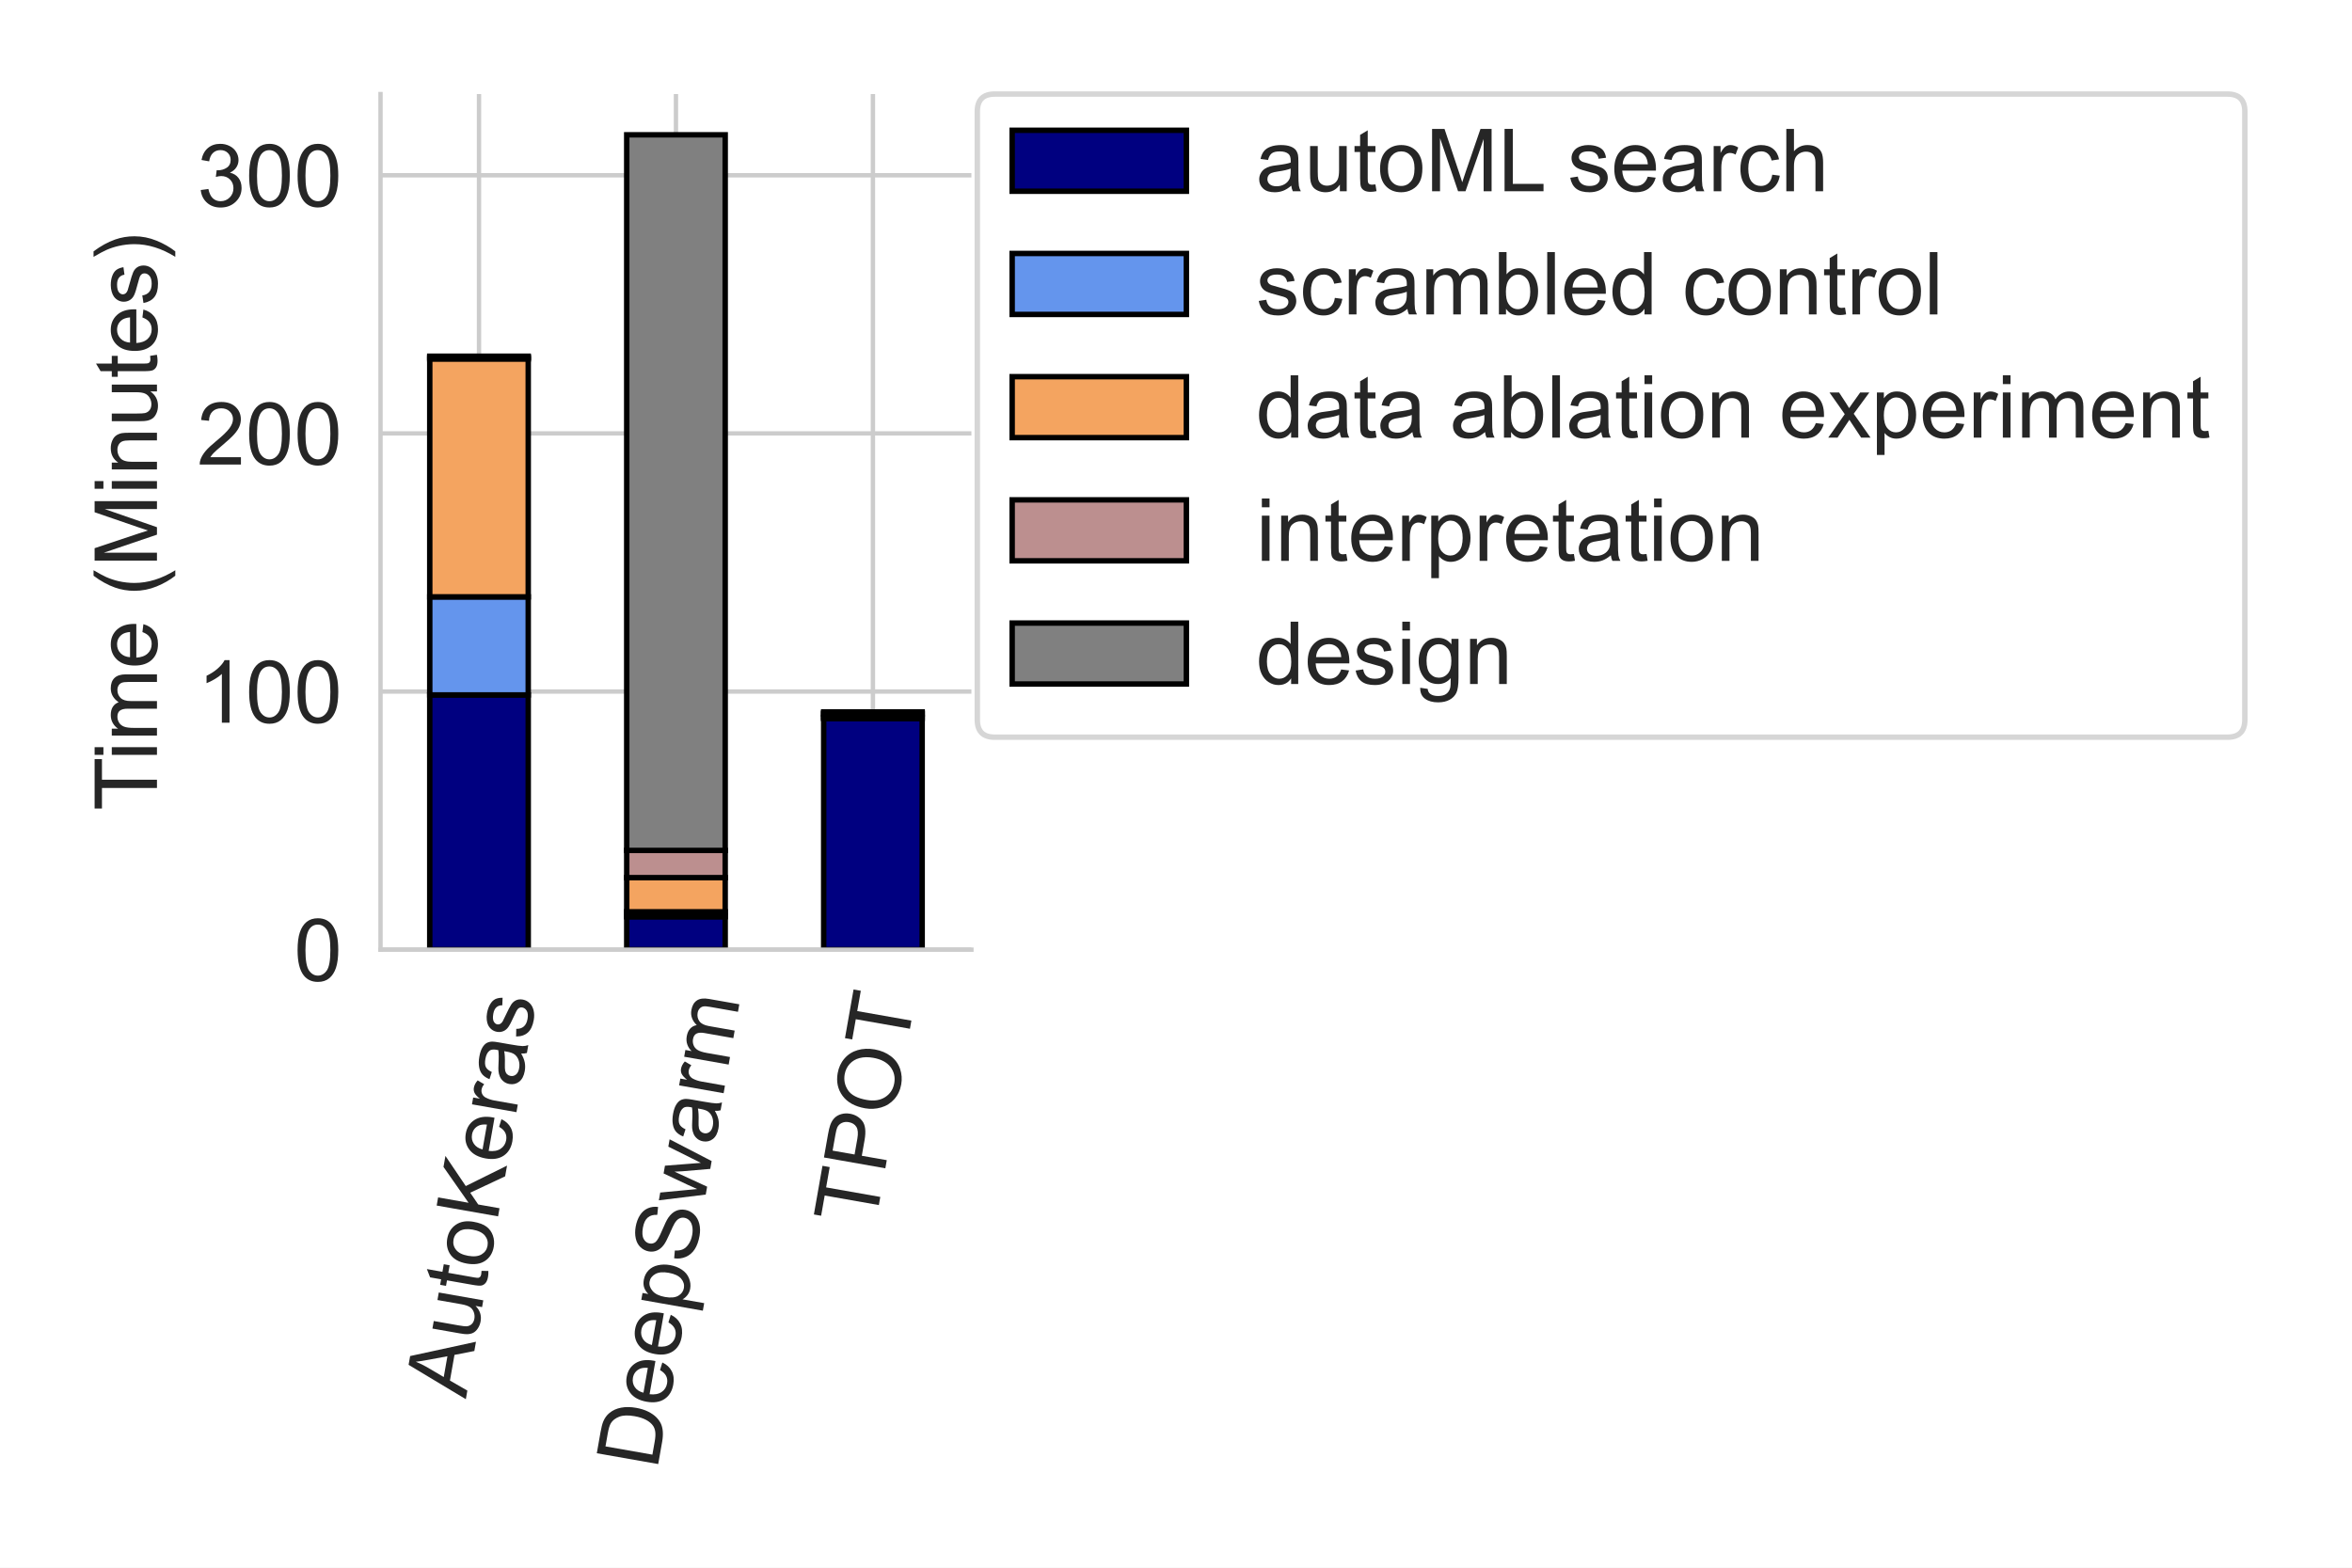
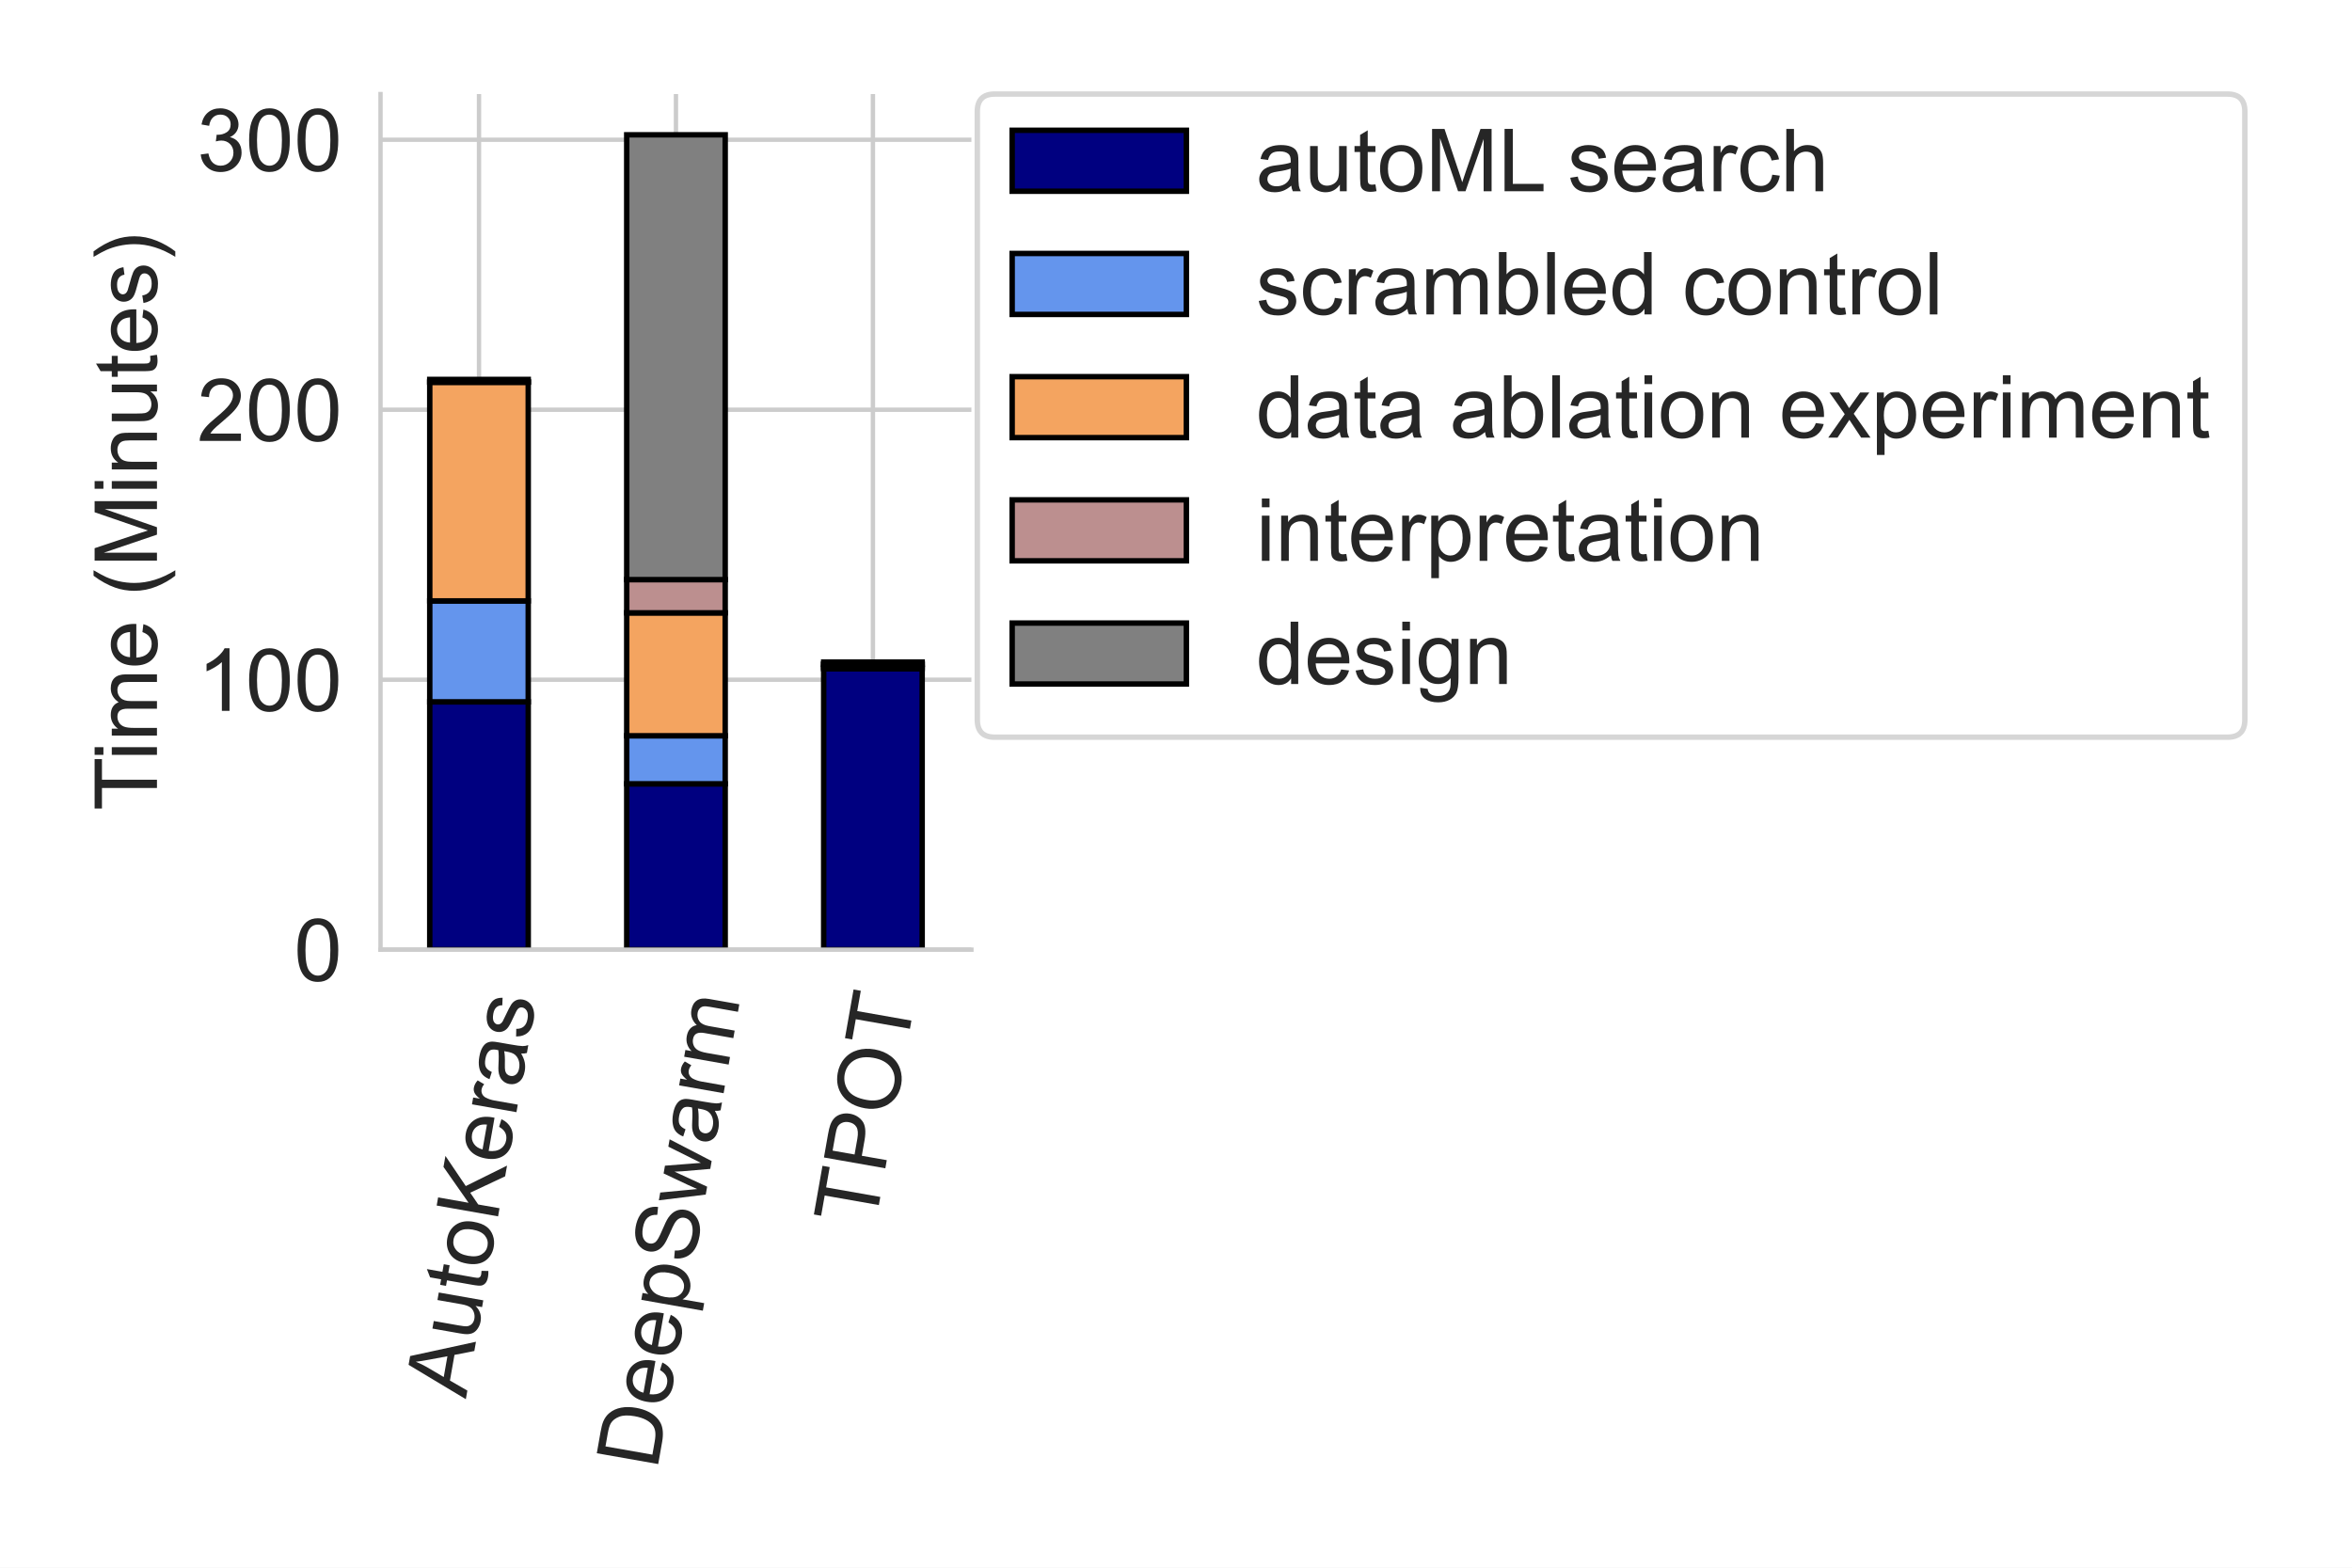
<svg xmlns="http://www.w3.org/2000/svg" xmlns:xlink="http://www.w3.org/1999/xlink" height="288pt" version="1.1" viewBox="0 0 432 288" width="432pt">
  <defs>
    <style type="text/css">*{stroke-linecap:butt;stroke-linejoin:round;}</style>
  </defs>
  <g id="figure_1">
    <g id="patch_1">
      <path d="M 0 288  L 432 288  L 432 0  L 0 0  z " style="fill:#ffffff;" />
    </g>
    <g id="axes_1">
      <g id="patch_2">
        <path d="M 69.89 174.465  L 178.422 174.465  L 178.422 17.28  L 69.89 17.28  z " style="fill:#ffffff;" />
      </g>
      <g id="matplotlib.axis_1">
        <g id="xtick_1">
          <g id="line2d_1">
-             <path clip-path="url(#p263c4334a6)" d="M 87.979 174.465  L 87.979 17.28  " style="fill:none;stroke:#cccccc;stroke-linecap:round;stroke-width:0.8;" />
+             <path clip-path="url(#paf212b7573)" d="M 87.979 174.465  L 87.979 17.28  " style="fill:none;stroke:#cccccc;stroke-linecap:round;stroke-width:0.8;" />
          </g>
          <g id="text_1">
            <g style="fill:#262626;" transform="translate(85.56567 257.0267)rotate(-80)scale(0.16 -0.16)">
              <defs>
                <path d="M -9 0  L 1750 4581  L 2403 4581  L 4278 0  L 3588 0  L 3053 1388  L 1138 1388  L 634 0  L -9 0  z M 1313 1881  L 2866 1881  L 2388 3150  Q 2169 3728 2063 4100  Q 1975 3659 1816 3225  L 1313 1881  z " id="ArialMT-41" transform="scale(0.015625)" />
                <path d="M 2597 0  L 2597 488  Q 2209 -75 1544 -75  Q 1250 -75 995 37  Q 741 150 617 320  Q 494 491 444 738  Q 409 903 409 1263  L 409 3319  L 972 3319  L 972 1478  Q 972 1038 1006 884  Q 1059 663 1231 536  Q 1403 409 1656 409  Q 1909 409 2131 539  Q 2353 669 2445 892  Q 2538 1116 2538 1541  L 2538 3319  L 3100 3319  L 3100 0  L 2597 0  z " id="ArialMT-75" transform="scale(0.015625)" />
                <path d="M 1650 503  L 1731 6  Q 1494 -44 1306 -44  Q 1000 -44 831 53  Q 663 150 594 308  Q 525 466 525 972  L 525 2881  L 113 2881  L 113 3319  L 525 3319  L 525 4141  L 1084 4478  L 1084 3319  L 1650 3319  L 1650 2881  L 1084 2881  L 1084 941  Q 1084 700 1114 631  Q 1144 563 1211 522  Q 1278 481 1403 481  Q 1497 481 1650 503  z " id="ArialMT-74" transform="scale(0.015625)" />
                <path d="M 213 1659  Q 213 2581 725 3025  Q 1153 3394 1769 3394  Q 2453 3394 2887 2945  Q 3322 2497 3322 1706  Q 3322 1066 3130 698  Q 2938 331 2570 128  Q 2203 -75 1769 -75  Q 1072 -75 642 372  Q 213 819 213 1659  z M 791 1659  Q 791 1022 1069 705  Q 1347 388 1769 388  Q 2188 388 2466 706  Q 2744 1025 2744 1678  Q 2744 2294 2464 2611  Q 2184 2928 1769 2928  Q 1347 2928 1069 2612  Q 791 2297 791 1659  z " id="ArialMT-6f" transform="scale(0.015625)" />
                <path d="M 469 0  L 469 4581  L 1075 4581  L 1075 2309  L 3350 4581  L 4172 4581  L 2250 2725  L 4256 0  L 3456 0  L 1825 2319  L 1075 1588  L 1075 0  L 469 0  z " id="ArialMT-4b" transform="scale(0.015625)" />
                <path d="M 2694 1069  L 3275 997  Q 3138 488 2766 206  Q 2394 -75 1816 -75  Q 1088 -75 661 373  Q 234 822 234 1631  Q 234 2469 665 2931  Q 1097 3394 1784 3394  Q 2450 3394 2872 2941  Q 3294 2488 3294 1666  Q 3294 1616 3291 1516  L 816 1516  Q 847 969 1125 678  Q 1403 388 1819 388  Q 2128 388 2347 550  Q 2566 713 2694 1069  z M 847 1978  L 2700 1978  Q 2663 2397 2488 2606  Q 2219 2931 1791 2931  Q 1403 2931 1139 2672  Q 875 2413 847 1978  z " id="ArialMT-65" transform="scale(0.015625)" />
                <path d="M 416 0  L 416 3319  L 922 3319  L 922 2816  Q 1116 3169 1280 3281  Q 1444 3394 1641 3394  Q 1925 3394 2219 3213  L 2025 2691  Q 1819 2813 1613 2813  Q 1428 2813 1281 2702  Q 1134 2591 1072 2394  Q 978 2094 978 1738  L 978 0  L 416 0  z " id="ArialMT-72" transform="scale(0.015625)" />
                <path d="M 2588 409  Q 2275 144 1986 34  Q 1697 -75 1366 -75  Q 819 -75 525 192  Q 231 459 231 875  Q 231 1119 342 1320  Q 453 1522 633 1644  Q 813 1766 1038 1828  Q 1203 1872 1538 1913  Q 2219 1994 2541 2106  Q 2544 2222 2544 2253  Q 2544 2597 2384 2738  Q 2169 2928 1744 2928  Q 1347 2928 1158 2789  Q 969 2650 878 2297  L 328 2372  Q 403 2725 575 2942  Q 747 3159 1072 3276  Q 1397 3394 1825 3394  Q 2250 3394 2515 3294  Q 2781 3194 2906 3042  Q 3031 2891 3081 2659  Q 3109 2516 3109 2141  L 3109 1391  Q 3109 606 3145 398  Q 3181 191 3288 0  L 2700 0  Q 2613 175 2588 409  z M 2541 1666  Q 2234 1541 1622 1453  Q 1275 1403 1131 1340  Q 988 1278 909 1158  Q 831 1038 831 891  Q 831 666 1001 516  Q 1172 366 1500 366  Q 1825 366 2078 508  Q 2331 650 2450 897  Q 2541 1088 2541 1459  L 2541 1666  z " id="ArialMT-61" transform="scale(0.015625)" />
                <path d="M 197 991  L 753 1078  Q 800 744 1014 566  Q 1228 388 1613 388  Q 2000 388 2187 545  Q 2375 703 2375 916  Q 2375 1106 2209 1216  Q 2094 1291 1634 1406  Q 1016 1563 777 1677  Q 538 1791 414 1992  Q 291 2194 291 2438  Q 291 2659 392 2848  Q 494 3038 669 3163  Q 800 3259 1026 3326  Q 1253 3394 1513 3394  Q 1903 3394 2198 3281  Q 2494 3169 2634 2976  Q 2775 2784 2828 2463  L 2278 2388  Q 2241 2644 2061 2787  Q 1881 2931 1553 2931  Q 1166 2931 1000 2803  Q 834 2675 834 2503  Q 834 2394 903 2306  Q 972 2216 1119 2156  Q 1203 2125 1616 2013  Q 2213 1853 2448 1751  Q 2684 1650 2818 1456  Q 2953 1263 2953 975  Q 2953 694 2789 445  Q 2625 197 2315 61  Q 2006 -75 1616 -75  Q 969 -75 630 194  Q 291 463 197 991  z " id="ArialMT-73" transform="scale(0.015625)" />
              </defs>
              <use xlink:href="#ArialMT-41" />
              <use x="66.699" xlink:href="#ArialMT-75" />
              <use x="122.314" xlink:href="#ArialMT-74" />
              <use x="150.098" xlink:href="#ArialMT-6f" />
              <use x="205.713" xlink:href="#ArialMT-4b" />
              <use x="272.412" xlink:href="#ArialMT-65" />
              <use x="328.027" xlink:href="#ArialMT-72" />
              <use x="361.328" xlink:href="#ArialMT-61" />
              <use x="416.943" xlink:href="#ArialMT-73" />
            </g>
          </g>
        </g>
        <g id="xtick_2">
          <g id="line2d_2">
-             <path clip-path="url(#p263c4334a6)" d="M 124.156 174.465  L 124.156 17.28  " style="fill:none;stroke:#cccccc;stroke-linecap:round;stroke-width:0.8;" />
+             <path clip-path="url(#paf212b7573)" d="M 124.156 174.465  L 124.156 17.28  " style="fill:none;stroke:#cccccc;stroke-linecap:round;stroke-width:0.8;" />
          </g>
          <g id="text_2">
            <g style="fill:#262626;" transform="translate(120.6825 270.1782)rotate(-80)scale(0.16 -0.16)">
              <defs>
                <path d="M 494 0  L 494 4581  L 2072 4581  Q 2606 4581 2888 4516  Q 3281 4425 3559 4188  Q 3922 3881 4101 3404  Q 4281 2928 4281 2316  Q 4281 1794 4159 1391  Q 4038 988 3847 723  Q 3656 459 3429 307  Q 3203 156 2883 78  Q 2563 0 2147 0  L 494 0  z M 1100 541  L 2078 541  Q 2531 541 2789 625  Q 3047 709 3200 863  Q 3416 1078 3536 1442  Q 3656 1806 3656 2325  Q 3656 3044 3420 3430  Q 3184 3816 2847 3947  Q 2603 4041 2063 4041  L 1100 4041  L 1100 541  z " id="ArialMT-44" transform="scale(0.015625)" />
                <path d="M 422 -1272  L 422 3319  L 934 3319  L 934 2888  Q 1116 3141 1344 3267  Q 1572 3394 1897 3394  Q 2322 3394 2647 3175  Q 2972 2956 3137 2557  Q 3303 2159 3303 1684  Q 3303 1175 3120 767  Q 2938 359 2589 142  Q 2241 -75 1856 -75  Q 1575 -75 1351 44  Q 1128 163 984 344  L 984 -1272  L 422 -1272  z M 931 1641  Q 931 1000 1190 694  Q 1450 388 1819 388  Q 2194 388 2461 705  Q 2728 1022 2728 1688  Q 2728 2322 2467 2637  Q 2206 2953 1844 2953  Q 1484 2953 1207 2617  Q 931 2281 931 1641  z " id="ArialMT-70" transform="scale(0.015625)" />
                <path d="M 288 1472  L 859 1522  Q 900 1178 1048 958  Q 1197 738 1509 602  Q 1822 466 2213 466  Q 2559 466 2825 569  Q 3091 672 3220 851  Q 3350 1031 3350 1244  Q 3350 1459 3225 1620  Q 3100 1781 2813 1891  Q 2628 1963 1997 2114  Q 1366 2266 1113 2400  Q 784 2572 623 2826  Q 463 3081 463 3397  Q 463 3744 659 4045  Q 856 4347 1234 4503  Q 1613 4659 2075 4659  Q 2584 4659 2973 4495  Q 3363 4331 3572 4012  Q 3781 3694 3797 3291  L 3216 3247  Q 3169 3681 2898 3903  Q 2628 4125 2100 4125  Q 1550 4125 1298 3923  Q 1047 3722 1047 3438  Q 1047 3191 1225 3031  Q 1400 2872 2139 2705  Q 2878 2538 3153 2413  Q 3553 2228 3743 1945  Q 3934 1663 3934 1294  Q 3934 928 3725 604  Q 3516 281 3123 101  Q 2731 -78 2241 -78  Q 1619 -78 1198 103  Q 778 284 539 648  Q 300 1013 288 1472  z " id="ArialMT-53" transform="scale(0.015625)" />
                <path d="M 1034 0  L 19 3319  L 600 3319  L 1128 1403  L 1325 691  Q 1338 744 1497 1375  L 2025 3319  L 2603 3319  L 3100 1394  L 3266 759  L 3456 1400  L 4025 3319  L 4572 3319  L 3534 0  L 2950 0  L 2422 1988  L 2294 2553  L 1622 0  L 1034 0  z " id="ArialMT-77" transform="scale(0.015625)" />
                <path d="M 422 0  L 422 3319  L 925 3319  L 925 2853  Q 1081 3097 1340 3245  Q 1600 3394 1931 3394  Q 2300 3394 2536 3241  Q 2772 3088 2869 2813  Q 3263 3394 3894 3394  Q 4388 3394 4653 3120  Q 4919 2847 4919 2278  L 4919 0  L 4359 0  L 4359 2091  Q 4359 2428 4304 2576  Q 4250 2725 4106 2815  Q 3963 2906 3769 2906  Q 3419 2906 3187 2673  Q 2956 2441 2956 1928  L 2956 0  L 2394 0  L 2394 2156  Q 2394 2531 2256 2718  Q 2119 2906 1806 2906  Q 1569 2906 1367 2781  Q 1166 2656 1075 2415  Q 984 2175 984 1722  L 984 0  L 422 0  z " id="ArialMT-6d" transform="scale(0.015625)" />
              </defs>
              <use xlink:href="#ArialMT-44" />
              <use x="72.217" xlink:href="#ArialMT-65" />
              <use x="127.832" xlink:href="#ArialMT-65" />
              <use x="183.447" xlink:href="#ArialMT-70" />
              <use x="239.062" xlink:href="#ArialMT-53" />
              <use x="305.762" xlink:href="#ArialMT-77" />
              <use x="377.979" xlink:href="#ArialMT-61" />
              <use x="433.594" xlink:href="#ArialMT-72" />
              <use x="466.895" xlink:href="#ArialMT-6d" />
            </g>
          </g>
        </g>
        <g id="xtick_3">
          <g id="line2d_3">
-             <path clip-path="url(#p263c4334a6)" d="M 160.333 174.465  L 160.333 17.28  " style="fill:none;stroke:#cccccc;stroke-linecap:round;stroke-width:0.8;" />
+             <path clip-path="url(#paf212b7573)" d="M 160.333 174.465  L 160.333 17.28  " style="fill:none;stroke:#cccccc;stroke-linecap:round;stroke-width:0.8;" />
          </g>
          <g id="text_3">
            <g style="fill:#262626;" transform="translate(160.7026 225.4685)rotate(-80)scale(0.16 -0.16)">
              <defs>
                <path d="M 1659 0  L 1659 4041  L 150 4041  L 150 4581  L 3781 4581  L 3781 4041  L 2266 4041  L 2266 0  L 1659 0  z " id="ArialMT-54" transform="scale(0.015625)" />
                <path d="M 494 0  L 494 4581  L 2222 4581  Q 2678 4581 2919 4538  Q 3256 4481 3484 4323  Q 3713 4166 3852 3881  Q 3991 3597 3991 3256  Q 3991 2672 3619 2267  Q 3247 1863 2275 1863  L 1100 1863  L 1100 0  L 494 0  z M 1100 2403  L 2284 2403  Q 2872 2403 3119 2622  Q 3366 2841 3366 3238  Q 3366 3525 3220 3729  Q 3075 3934 2838 4000  Q 2684 4041 2272 4041  L 1100 4041  L 1100 2403  z " id="ArialMT-50" transform="scale(0.015625)" />
                <path d="M 309 2231  Q 309 3372 921 4017  Q 1534 4663 2503 4663  Q 3138 4663 3647 4359  Q 4156 4056 4423 3514  Q 4691 2972 4691 2284  Q 4691 1588 4409 1038  Q 4128 488 3612 205  Q 3097 -78 2500 -78  Q 1853 -78 1343 234  Q 834 547 571 1087  Q 309 1628 309 2231  z M 934 2222  Q 934 1394 1379 917  Q 1825 441 2497 441  Q 3181 441 3623 922  Q 4066 1403 4066 2288  Q 4066 2847 3877 3264  Q 3688 3681 3323 3911  Q 2959 4141 2506 4141  Q 1863 4141 1398 3698  Q 934 3256 934 2222  z " id="ArialMT-4f" transform="scale(0.015625)" />
              </defs>
              <use xlink:href="#ArialMT-54" />
              <use x="61.084" xlink:href="#ArialMT-50" />
              <use x="127.783" xlink:href="#ArialMT-4f" />
              <use x="205.566" xlink:href="#ArialMT-54" />
            </g>
          </g>
        </g>
      </g>
      <g id="matplotlib.axis_2">
        <g id="ytick_1">
          <g id="line2d_4">
-             <path clip-path="url(#p263c4334a6)" d="M 69.89 174.465  L 178.422 174.465  " style="fill:none;stroke:#cccccc;stroke-linecap:round;stroke-width:0.8;" />
+             <path clip-path="url(#paf212b7573)" d="M 69.89 174.465  L 178.422 174.465  " style="fill:none;stroke:#cccccc;stroke-linecap:round;stroke-width:0.8;" />
          </g>
          <g id="text_4">
            <g style="fill:#262626;" transform="translate(53.9925 180.1917)scale(0.16 -0.16)">
              <defs>
                <path d="M 266 2259  Q 266 3072 433 3567  Q 600 4063 929 4331  Q 1259 4600 1759 4600  Q 2128 4600 2406 4451  Q 2684 4303 2865 4023  Q 3047 3744 3150 3342  Q 3253 2941 3253 2259  Q 3253 1453 3087 958  Q 2922 463 2592 192  Q 2263 -78 1759 -78  Q 1097 -78 719 397  Q 266 969 266 2259  z M 844 2259  Q 844 1131 1108 757  Q 1372 384 1759 384  Q 2147 384 2411 759  Q 2675 1134 2675 2259  Q 2675 3391 2411 3762  Q 2147 4134 1753 4134  Q 1366 4134 1134 3806  Q 844 3388 844 2259  z " id="ArialMT-30" transform="scale(0.015625)" />
              </defs>
              <use xlink:href="#ArialMT-30" />
            </g>
          </g>
        </g>
        <g id="ytick_2">
          <g id="line2d_5">
-             <path clip-path="url(#p263c4334a6)" d="M 69.89 127.042  L 178.422 127.042  " style="fill:none;stroke:#cccccc;stroke-linecap:round;stroke-width:0.8;" />
+             <path clip-path="url(#paf212b7573)" d="M 69.89 124.868  L 178.422 124.868  " style="fill:none;stroke:#cccccc;stroke-linecap:round;stroke-width:0.8;" />
          </g>
          <g id="text_5">
-             <g style="fill:#262626;" transform="translate(36.1975 132.7686)scale(0.16 -0.16)">
+             <g style="fill:#262626;" transform="translate(36.1975 130.5941)scale(0.16 -0.16)">
              <defs>
                <path d="M 2384 0  L 1822 0  L 1822 3584  Q 1619 3391 1289 3197  Q 959 3003 697 2906  L 697 3450  Q 1169 3672 1522 3987  Q 1875 4303 2022 4600  L 2384 4600  L 2384 0  z " id="ArialMT-31" transform="scale(0.015625)" />
              </defs>
              <use xlink:href="#ArialMT-31" />
              <use x="55.615" xlink:href="#ArialMT-30" />
              <use x="111.23" xlink:href="#ArialMT-30" />
            </g>
          </g>
        </g>
        <g id="ytick_3">
          <g id="line2d_6">
-             <path clip-path="url(#p263c4334a6)" d="M 69.89 79.619  L 178.422 79.619  " style="fill:none;stroke:#cccccc;stroke-linecap:round;stroke-width:0.8;" />
+             <path clip-path="url(#paf212b7573)" d="M 69.89 75.27  L 178.422 75.27  " style="fill:none;stroke:#cccccc;stroke-linecap:round;stroke-width:0.8;" />
          </g>
          <g id="text_6">
-             <g style="fill:#262626;" transform="translate(36.1975 85.34555)scale(0.16 -0.16)">
+             <g style="fill:#262626;" transform="translate(36.1975 80.99651)scale(0.16 -0.16)">
              <defs>
                <path d="M 3222 541  L 3222 0  L 194 0  Q 188 203 259 391  Q 375 700 629 1000  Q 884 1300 1366 1694  Q 2113 2306 2375 2664  Q 2638 3022 2638 3341  Q 2638 3675 2398 3904  Q 2159 4134 1775 4134  Q 1369 4134 1125 3890  Q 881 3647 878 3216  L 300 3275  Q 359 3922 746 4261  Q 1134 4600 1788 4600  Q 2447 4600 2831 4234  Q 3216 3869 3216 3328  Q 3216 3053 3103 2787  Q 2991 2522 2730 2228  Q 2469 1934 1863 1422  Q 1356 997 1212 845  Q 1069 694 975 541  L 3222 541  z " id="ArialMT-32" transform="scale(0.015625)" />
              </defs>
              <use xlink:href="#ArialMT-32" />
              <use x="55.615" xlink:href="#ArialMT-30" />
              <use x="111.23" xlink:href="#ArialMT-30" />
            </g>
          </g>
        </g>
        <g id="ytick_4">
          <g id="line2d_7">
-             <path clip-path="url(#p263c4334a6)" d="M 69.89 32.196  L 178.422 32.196  " style="fill:none;stroke:#cccccc;stroke-linecap:round;stroke-width:0.8;" />
+             <path clip-path="url(#paf212b7573)" d="M 69.89 25.673  L 178.422 25.673  " style="fill:none;stroke:#cccccc;stroke-linecap:round;stroke-width:0.8;" />
          </g>
          <g id="text_7">
-             <g style="fill:#262626;" transform="translate(36.1975 37.92247)scale(0.16 -0.16)">
+             <g style="fill:#262626;" transform="translate(36.1975 31.39891)scale(0.16 -0.16)">
              <defs>
                <path d="M 269 1209  L 831 1284  Q 928 806 1161 595  Q 1394 384 1728 384  Q 2125 384 2398 659  Q 2672 934 2672 1341  Q 2672 1728 2419 1979  Q 2166 2231 1775 2231  Q 1616 2231 1378 2169  L 1441 2663  Q 1497 2656 1531 2656  Q 1891 2656 2178 2843  Q 2466 3031 2466 3422  Q 2466 3731 2256 3934  Q 2047 4138 1716 4138  Q 1388 4138 1169 3931  Q 950 3725 888 3313  L 325 3413  Q 428 3978 793 4289  Q 1159 4600 1703 4600  Q 2078 4600 2393 4439  Q 2709 4278 2876 4000  Q 3044 3722 3044 3409  Q 3044 3113 2884 2869  Q 2725 2625 2413 2481  Q 2819 2388 3044 2092  Q 3269 1797 3269 1353  Q 3269 753 2831 336  Q 2394 -81 1725 -81  Q 1122 -81 723 278  Q 325 638 269 1209  z " id="ArialMT-33" transform="scale(0.015625)" />
              </defs>
              <use xlink:href="#ArialMT-33" />
              <use x="55.615" xlink:href="#ArialMT-30" />
              <use x="111.23" xlink:href="#ArialMT-30" />
            </g>
          </g>
        </g>
        <g id="text_8">
          <g style="fill:#262626;" transform="translate(28.83 148.909)rotate(-90)scale(0.16 -0.16)">
            <defs>
              <path d="M 425 3934  L 425 4581  L 988 4581  L 988 3934  L 425 3934  z M 425 0  L 425 3319  L 988 3319  L 988 0  L 425 0  z " id="ArialMT-69" transform="scale(0.015625)" />
              <path id="ArialMT-20" transform="scale(0.015625)" />
              <path d="M 1497 -1347  Q 1031 -759 709 28  Q 388 816 388 1659  Q 388 2403 628 3084  Q 909 3875 1497 4659  L 1900 4659  Q 1522 4009 1400 3731  Q 1209 3300 1100 2831  Q 966 2247 966 1656  Q 966 153 1900 -1347  L 1497 -1347  z " id="ArialMT-28" transform="scale(0.015625)" />
              <path d="M 475 0  L 475 4581  L 1388 4581  L 2472 1338  Q 2622 884 2691 659  Q 2769 909 2934 1394  L 4031 4581  L 4847 4581  L 4847 0  L 4263 0  L 4263 3834  L 2931 0  L 2384 0  L 1059 3900  L 1059 0  L 475 0  z " id="ArialMT-4d" transform="scale(0.015625)" />
              <path d="M 422 0  L 422 3319  L 928 3319  L 928 2847  Q 1294 3394 1984 3394  Q 2284 3394 2536 3286  Q 2788 3178 2913 3003  Q 3038 2828 3088 2588  Q 3119 2431 3119 2041  L 3119 0  L 2556 0  L 2556 2019  Q 2556 2363 2490 2533  Q 2425 2703 2258 2804  Q 2091 2906 1866 2906  Q 1506 2906 1245 2678  Q 984 2450 984 1813  L 984 0  L 422 0  z " id="ArialMT-6e" transform="scale(0.015625)" />
              <path d="M 791 -1347  L 388 -1347  Q 1322 153 1322 1656  Q 1322 2244 1188 2822  Q 1081 3291 891 3722  Q 769 4003 388 4659  L 791 4659  Q 1378 3875 1659 3084  Q 1900 2403 1900 1659  Q 1900 816 1576 28  Q 1253 -759 791 -1347  z " id="ArialMT-29" transform="scale(0.015625)" />
            </defs>
            <use xlink:href="#ArialMT-54" />
            <use x="57.334" xlink:href="#ArialMT-69" />
            <use x="79.551" xlink:href="#ArialMT-6d" />
            <use x="162.852" xlink:href="#ArialMT-65" />
            <use x="218.467" xlink:href="#ArialMT-20" />
            <use x="246.25" xlink:href="#ArialMT-28" />
            <use x="279.551" xlink:href="#ArialMT-4d" />
            <use x="362.852" xlink:href="#ArialMT-69" />
            <use x="385.068" xlink:href="#ArialMT-6e" />
            <use x="440.684" xlink:href="#ArialMT-75" />
            <use x="496.299" xlink:href="#ArialMT-74" />
            <use x="524.082" xlink:href="#ArialMT-65" />
            <use x="579.697" xlink:href="#ArialMT-73" />
            <use x="629.697" xlink:href="#ArialMT-29" />
          </g>
        </g>
      </g>
      <g id="patch_3">
-         <path clip-path="url(#p263c4334a6)" d="M 78.934 174.465  L 97.023 174.465  L 97.023 127.664  L 78.934 127.664  z " style="fill:#000080;stroke:#000000;stroke-linejoin:miter;" />
+         <path clip-path="url(#paf212b7573)" d="M 78.934 174.465  L 97.023 174.465  L 97.023 128.935  L 78.934 128.935  z " style="fill:#000080;stroke:#000000;stroke-linejoin:miter;" />
      </g>
      <g id="patch_4">
-         <path clip-path="url(#p263c4334a6)" d="M 115.112 174.465  L 133.2 174.465  L 133.2 168.41  L 115.112 168.41  z " style="fill:#000080;stroke:#000000;stroke-linejoin:miter;" />
+         <path clip-path="url(#paf212b7573)" d="M 115.112 174.465  L 133.2 174.465  L 133.2 143.993  L 115.112 143.993  z " style="fill:#000080;stroke:#000000;stroke-linejoin:miter;" />
      </g>
      <g id="patch_5">
-         <path clip-path="url(#p263c4334a6)" d="M 151.289 174.465  L 169.378 174.465  L 169.378 132.003  L 151.289 132.003  z " style="fill:#000080;stroke:#000000;stroke-linejoin:miter;" />
+         <path clip-path="url(#paf212b7573)" d="M 151.289 174.465  L 169.378 174.465  L 169.378 122.849  L 151.289 122.849  z " style="fill:#000080;stroke:#000000;stroke-linejoin:miter;" />
      </g>
      <g id="patch_6">
-         <path clip-path="url(#p263c4334a6)" d="M 78.934 127.664  L 97.023 127.664  L 97.023 109.648  L 78.934 109.648  z " style="fill:#6495ed;stroke:#000000;stroke-linejoin:miter;" />
+         <path clip-path="url(#paf212b7573)" d="M 78.934 128.935  L 97.023 128.935  L 97.023 110.39  L 78.934 110.39  z " style="fill:#6495ed;stroke:#000000;stroke-linejoin:miter;" />
      </g>
      <g id="patch_7">
-         <path clip-path="url(#p263c4334a6)" d="M 115.112 168.41  L 133.2 168.41  L 133.2 167.509  L 115.112 167.509  z " style="fill:#6495ed;stroke:#000000;stroke-linejoin:miter;" />
+         <path clip-path="url(#paf212b7573)" d="M 115.112 143.993  L 133.2 143.993  L 133.2 135.169  L 115.112 135.169  z " style="fill:#6495ed;stroke:#000000;stroke-linejoin:miter;" />
      </g>
      <g id="patch_8">
-         <path clip-path="url(#p263c4334a6)" d="M 151.289 132.003  L 169.378 132.003  L 169.378 131.794  L 151.289 131.794  z " style="fill:#6495ed;stroke:#000000;stroke-linejoin:miter;" />
+         <path clip-path="url(#paf212b7573)" d="M 151.289 122.849  L 169.378 122.849  L 169.378 122.606  L 151.289 122.606  z " style="fill:#6495ed;stroke:#000000;stroke-linejoin:miter;" />
      </g>
      <g id="patch_9">
-         <path clip-path="url(#p263c4334a6)" d="M 78.934 109.648  L 97.023 109.648  L 97.023 65.928  L 78.934 65.928  z " style="fill:#f4a460;stroke:#000000;stroke-linejoin:miter;" />
+         <path clip-path="url(#paf212b7573)" d="M 78.934 110.39  L 97.023 110.39  L 97.023 70.231  L 78.934 70.231  z " style="fill:#f4a460;stroke:#000000;stroke-linejoin:miter;" />
      </g>
      <g id="patch_10">
-         <path clip-path="url(#p263c4334a6)" d="M 115.112 167.509  L 133.2 167.509  L 133.2 161.23  L 115.112 161.23  z " style="fill:#f4a460;stroke:#000000;stroke-linejoin:miter;" />
+         <path clip-path="url(#paf212b7573)" d="M 115.112 135.169  L 133.2 135.169  L 133.2 112.587  L 115.112 112.587  z " style="fill:#f4a460;stroke:#000000;stroke-linejoin:miter;" />
      </g>
      <g id="patch_11">
-         <path clip-path="url(#p263c4334a6)" d="M 151.289 131.794  L 169.378 131.794  L 169.378 131.159  L 151.289 131.159  z " style="fill:#f4a460;stroke:#000000;stroke-linejoin:miter;" />
+         <path clip-path="url(#paf212b7573)" d="M 151.289 122.606  L 169.378 122.606  L 169.378 122.056  L 151.289 122.056  z " style="fill:#f4a460;stroke:#000000;stroke-linejoin:miter;" />
      </g>
      <g id="patch_12">
-         <path clip-path="url(#p263c4334a6)" d="M 78.934 65.928  L 97.023 65.928  L 97.023 65.653  L 78.934 65.653  z " style="fill:#bc8f8f;stroke:#000000;stroke-linejoin:miter;" />
+         <path clip-path="url(#paf212b7573)" d="M 78.934 70.231  L 97.023 70.231  L 97.023 70.147  L 78.934 70.147  z " style="fill:#bc8f8f;stroke:#000000;stroke-linejoin:miter;" />
      </g>
      <g id="patch_13">
-         <path clip-path="url(#p263c4334a6)" d="M 115.112 161.23  L 133.2 161.23  L 133.2 156.231  L 115.112 156.231  z " style="fill:#bc8f8f;stroke:#000000;stroke-linejoin:miter;" />
+         <path clip-path="url(#paf212b7573)" d="M 115.112 112.587  L 133.2 112.587  L 133.2 106.482  L 115.112 106.482  z " style="fill:#bc8f8f;stroke:#000000;stroke-linejoin:miter;" />
      </g>
      <g id="patch_14">
-         <path clip-path="url(#p263c4334a6)" d="M 151.289 131.159  L 169.378 131.159  L 169.378 130.993  L 151.289 130.993  z " style="fill:#bc8f8f;stroke:#000000;stroke-linejoin:miter;" />
+         <path clip-path="url(#paf212b7573)" d="M 151.289 122.056  L 169.378 122.056  L 169.378 121.996  L 151.289 121.996  z " style="fill:#bc8f8f;stroke:#000000;stroke-linejoin:miter;" />
      </g>
      <g id="patch_15">
-         <path clip-path="url(#p263c4334a6)" d="M 78.934 65.653  L 97.023 65.653  L 97.023 65.44  L 78.934 65.44  z " style="fill:#808080;stroke:#000000;stroke-linejoin:miter;" />
+         <path clip-path="url(#paf212b7573)" d="M 78.934 70.147  L 97.023 70.147  L 97.023 69.705  L 78.934 69.705  z " style="fill:#808080;stroke:#000000;stroke-linejoin:miter;" />
      </g>
      <g id="patch_16">
-         <path clip-path="url(#p263c4334a6)" d="M 115.112 156.231  L 133.2 156.231  L 133.2 24.765  L 115.112 24.765  z " style="fill:#808080;stroke:#000000;stroke-linejoin:miter;" />
+         <path clip-path="url(#paf212b7573)" d="M 115.112 106.482  L 133.2 106.482  L 133.2 24.765  L 115.112 24.765  z " style="fill:#808080;stroke:#000000;stroke-linejoin:miter;" />
      </g>
      <g id="patch_17">
-         <path clip-path="url(#p263c4334a6)" d="M 151.289 130.993  L 169.378 130.993  L 169.378 130.789  L 151.289 130.789  z " style="fill:#808080;stroke:#000000;stroke-linejoin:miter;" />
+         <path clip-path="url(#paf212b7573)" d="M 151.289 121.996  L 169.378 121.996  L 169.378 121.629  L 151.289 121.629  z " style="fill:#808080;stroke:#000000;stroke-linejoin:miter;" />
      </g>
      <g id="patch_18">
        <path d="M 69.89 174.465  L 69.89 17.28  " style="fill:none;stroke:#cccccc;stroke-linecap:square;stroke-linejoin:miter;stroke-width:0.8;" />
      </g>
      <g id="patch_19">
        <path d="M 69.89 174.465  L 178.422 174.465  " style="fill:none;stroke:#cccccc;stroke-linecap:square;stroke-linejoin:miter;stroke-width:0.8;" />
      </g>
      <g id="legend_1">
        <g id="patch_20">
          <path d="M 182.707 135.43  L 409.12 135.43  Q 412.32 135.43 412.32 132.23  L 412.32 20.48  Q 412.32 17.28 409.12 17.28  L 182.707 17.28  Q 179.507 17.28 179.507 20.48  L 179.507 132.23  Q 179.507 135.43 182.707 135.43  z " style="fill:#ffffff;opacity:0.8;stroke:#cccccc;stroke-linejoin:miter;" />
        </g>
        <g id="patch_21">
          <path d="M 185.907 35.133  L 217.907 35.133  L 217.907 23.933  L 185.907 23.933  z " style="fill:#000080;stroke:#000000;stroke-linejoin:miter;" />
        </g>
        <g id="text_9">
          <g style="fill:#262626;" transform="translate(230.7073 35.1325)scale(0.16 -0.16)">
            <defs>
              <path d="M 469 0  L 469 4581  L 1075 4581  L 1075 541  L 3331 541  L 3331 0  L 469 0  z " id="ArialMT-4c" transform="scale(0.015625)" />
              <path d="M 2588 1216  L 3141 1144  Q 3050 572 2676 248  Q 2303 -75 1759 -75  Q 1078 -75 664 370  Q 250 816 250 1647  Q 250 2184 428 2587  Q 606 2991 970 3192  Q 1334 3394 1763 3394  Q 2303 3394 2647 3120  Q 2991 2847 3088 2344  L 2541 2259  Q 2463 2594 2264 2762  Q 2066 2931 1784 2931  Q 1359 2931 1093 2626  Q 828 2322 828 1663  Q 828 994 1084 691  Q 1341 388 1753 388  Q 2084 388 2306 591  Q 2528 794 2588 1216  z " id="ArialMT-63" transform="scale(0.015625)" />
              <path d="M 422 0  L 422 4581  L 984 4581  L 984 2938  Q 1378 3394 1978 3394  Q 2347 3394 2619 3248  Q 2891 3103 3008 2847  Q 3125 2591 3125 2103  L 3125 0  L 2563 0  L 2563 2103  Q 2563 2525 2380 2717  Q 2197 2909 1863 2909  Q 1613 2909 1392 2779  Q 1172 2650 1078 2428  Q 984 2206 984 1816  L 984 0  L 422 0  z " id="ArialMT-68" transform="scale(0.015625)" />
            </defs>
            <use xlink:href="#ArialMT-61" />
            <use x="55.615" xlink:href="#ArialMT-75" />
            <use x="111.23" xlink:href="#ArialMT-74" />
            <use x="139.014" xlink:href="#ArialMT-6f" />
            <use x="194.629" xlink:href="#ArialMT-4d" />
            <use x="277.93" xlink:href="#ArialMT-4c" />
            <use x="329.795" xlink:href="#ArialMT-20" />
            <use x="357.578" xlink:href="#ArialMT-73" />
            <use x="407.578" xlink:href="#ArialMT-65" />
            <use x="463.193" xlink:href="#ArialMT-61" />
            <use x="518.809" xlink:href="#ArialMT-72" />
            <use x="552.109" xlink:href="#ArialMT-63" />
            <use x="602.109" xlink:href="#ArialMT-68" />
          </g>
        </g>
        <g id="patch_22">
          <path d="M 185.907 57.765  L 217.907 57.765  L 217.907 46.565  L 185.907 46.565  z " style="fill:#6495ed;stroke:#000000;stroke-linejoin:miter;" />
        </g>
        <g id="text_10">
          <g style="fill:#262626;" transform="translate(230.7073 57.765)scale(0.16 -0.16)">
            <defs>
              <path d="M 941 0  L 419 0  L 419 4581  L 981 4581  L 981 2947  Q 1338 3394 1891 3394  Q 2197 3394 2470 3270  Q 2744 3147 2920 2923  Q 3097 2700 3197 2384  Q 3297 2069 3297 1709  Q 3297 856 2875 390  Q 2453 -75 1863 -75  Q 1275 -75 941 416  L 941 0  z M 934 1684  Q 934 1088 1097 822  Q 1363 388 1816 388  Q 2184 388 2453 708  Q 2722 1028 2722 1663  Q 2722 2313 2464 2622  Q 2206 2931 1841 2931  Q 1472 2931 1203 2611  Q 934 2291 934 1684  z " id="ArialMT-62" transform="scale(0.015625)" />
              <path d="M 409 0  L 409 4581  L 972 4581  L 972 0  L 409 0  z " id="ArialMT-6c" transform="scale(0.015625)" />
              <path d="M 2575 0  L 2575 419  Q 2259 -75 1647 -75  Q 1250 -75 917 144  Q 584 363 401 755  Q 219 1147 219 1656  Q 219 2153 384 2558  Q 550 2963 881 3178  Q 1213 3394 1622 3394  Q 1922 3394 2156 3267  Q 2391 3141 2538 2938  L 2538 4581  L 3097 4581  L 3097 0  L 2575 0  z M 797 1656  Q 797 1019 1065 703  Q 1334 388 1700 388  Q 2069 388 2326 689  Q 2584 991 2584 1609  Q 2584 2291 2321 2609  Q 2059 2928 1675 2928  Q 1300 2928 1048 2622  Q 797 2316 797 1656  z " id="ArialMT-64" transform="scale(0.015625)" />
            </defs>
            <use xlink:href="#ArialMT-73" />
            <use x="50" xlink:href="#ArialMT-63" />
            <use x="100" xlink:href="#ArialMT-72" />
            <use x="133.301" xlink:href="#ArialMT-61" />
            <use x="188.916" xlink:href="#ArialMT-6d" />
            <use x="272.217" xlink:href="#ArialMT-62" />
            <use x="327.832" xlink:href="#ArialMT-6c" />
            <use x="350.049" xlink:href="#ArialMT-65" />
            <use x="405.664" xlink:href="#ArialMT-64" />
            <use x="461.279" xlink:href="#ArialMT-20" />
            <use x="489.062" xlink:href="#ArialMT-63" />
            <use x="539.062" xlink:href="#ArialMT-6f" />
            <use x="594.678" xlink:href="#ArialMT-6e" />
            <use x="650.293" xlink:href="#ArialMT-74" />
            <use x="678.076" xlink:href="#ArialMT-72" />
            <use x="711.377" xlink:href="#ArialMT-6f" />
            <use x="766.992" xlink:href="#ArialMT-6c" />
          </g>
        </g>
        <g id="patch_23">
          <path d="M 185.907 80.397  L 217.907 80.397  L 217.907 69.198  L 185.907 69.198  z " style="fill:#f4a460;stroke:#000000;stroke-linejoin:miter;" />
        </g>
        <g id="text_11">
          <g style="fill:#262626;" transform="translate(230.7073 80.3975)scale(0.16 -0.16)">
            <defs>
              <path d="M 47 0  L 1259 1725  L 138 3319  L 841 3319  L 1350 2541  Q 1494 2319 1581 2169  Q 1719 2375 1834 2534  L 2394 3319  L 3066 3319  L 1919 1756  L 3153 0  L 2463 0  L 1781 1031  L 1600 1309  L 728 0  L 47 0  z " id="ArialMT-78" transform="scale(0.015625)" />
            </defs>
            <use xlink:href="#ArialMT-64" />
            <use x="55.615" xlink:href="#ArialMT-61" />
            <use x="111.23" xlink:href="#ArialMT-74" />
            <use x="139.014" xlink:href="#ArialMT-61" />
            <use x="194.629" xlink:href="#ArialMT-20" />
            <use x="222.412" xlink:href="#ArialMT-61" />
            <use x="278.027" xlink:href="#ArialMT-62" />
            <use x="333.643" xlink:href="#ArialMT-6c" />
            <use x="355.859" xlink:href="#ArialMT-61" />
            <use x="411.475" xlink:href="#ArialMT-74" />
            <use x="439.258" xlink:href="#ArialMT-69" />
            <use x="461.475" xlink:href="#ArialMT-6f" />
            <use x="517.09" xlink:href="#ArialMT-6e" />
            <use x="572.705" xlink:href="#ArialMT-20" />
            <use x="600.488" xlink:href="#ArialMT-65" />
            <use x="656.104" xlink:href="#ArialMT-78" />
            <use x="706.104" xlink:href="#ArialMT-70" />
            <use x="761.719" xlink:href="#ArialMT-65" />
            <use x="817.334" xlink:href="#ArialMT-72" />
            <use x="850.635" xlink:href="#ArialMT-69" />
            <use x="872.852" xlink:href="#ArialMT-6d" />
            <use x="956.152" xlink:href="#ArialMT-65" />
            <use x="1011.768" xlink:href="#ArialMT-6e" />
            <use x="1067.383" xlink:href="#ArialMT-74" />
          </g>
        </g>
        <g id="patch_24">
          <path d="M 185.907 103.03  L 217.907 103.03  L 217.907 91.83  L 185.907 91.83  z " style="fill:#bc8f8f;stroke:#000000;stroke-linejoin:miter;" />
        </g>
        <g id="text_12">
          <g style="fill:#262626;" transform="translate(230.7073 103.03)scale(0.16 -0.16)">
            <use xlink:href="#ArialMT-69" />
            <use x="22.217" xlink:href="#ArialMT-6e" />
            <use x="77.832" xlink:href="#ArialMT-74" />
            <use x="105.615" xlink:href="#ArialMT-65" />
            <use x="161.23" xlink:href="#ArialMT-72" />
            <use x="194.531" xlink:href="#ArialMT-70" />
            <use x="250.146" xlink:href="#ArialMT-72" />
            <use x="283.447" xlink:href="#ArialMT-65" />
            <use x="339.062" xlink:href="#ArialMT-74" />
            <use x="366.846" xlink:href="#ArialMT-61" />
            <use x="422.461" xlink:href="#ArialMT-74" />
            <use x="450.244" xlink:href="#ArialMT-69" />
            <use x="472.461" xlink:href="#ArialMT-6f" />
            <use x="528.076" xlink:href="#ArialMT-6e" />
          </g>
        </g>
        <g id="patch_25">
          <path d="M 185.907 125.662  L 217.907 125.662  L 217.907 114.463  L 185.907 114.463  z " style="fill:#808080;stroke:#000000;stroke-linejoin:miter;" />
        </g>
        <g id="text_13">
          <g style="fill:#262626;" transform="translate(230.7073 125.6625)scale(0.16 -0.16)">
            <defs>
              <path d="M 319 -275  L 866 -356  Q 900 -609 1056 -725  Q 1266 -881 1628 -881  Q 2019 -881 2231 -725  Q 2444 -569 2519 -288  Q 2563 -116 2559 434  Q 2191 0 1641 0  Q 956 0 581 494  Q 206 988 206 1678  Q 206 2153 378 2554  Q 550 2956 876 3175  Q 1203 3394 1644 3394  Q 2231 3394 2613 2919  L 2613 3319  L 3131 3319  L 3131 450  Q 3131 -325 2973 -648  Q 2816 -972 2473 -1159  Q 2131 -1347 1631 -1347  Q 1038 -1347 672 -1080  Q 306 -813 319 -275  z M 784 1719  Q 784 1066 1043 766  Q 1303 466 1694 466  Q 2081 466 2343 764  Q 2606 1063 2606 1700  Q 2606 2309 2336 2618  Q 2066 2928 1684 2928  Q 1309 2928 1046 2623  Q 784 2319 784 1719  z " id="ArialMT-67" transform="scale(0.015625)" />
            </defs>
            <use xlink:href="#ArialMT-64" />
            <use x="55.615" xlink:href="#ArialMT-65" />
            <use x="111.23" xlink:href="#ArialMT-73" />
            <use x="161.23" xlink:href="#ArialMT-69" />
            <use x="183.447" xlink:href="#ArialMT-67" />
            <use x="239.062" xlink:href="#ArialMT-6e" />
          </g>
        </g>
      </g>
    </g>
  </g>
  <defs>
-     <clipPath id="p263c4334a6">
+     <clipPath id="paf212b7573">
      <rect height="157.185" width="108.532" x="69.89" y="17.28" />
    </clipPath>
  </defs>
</svg>
